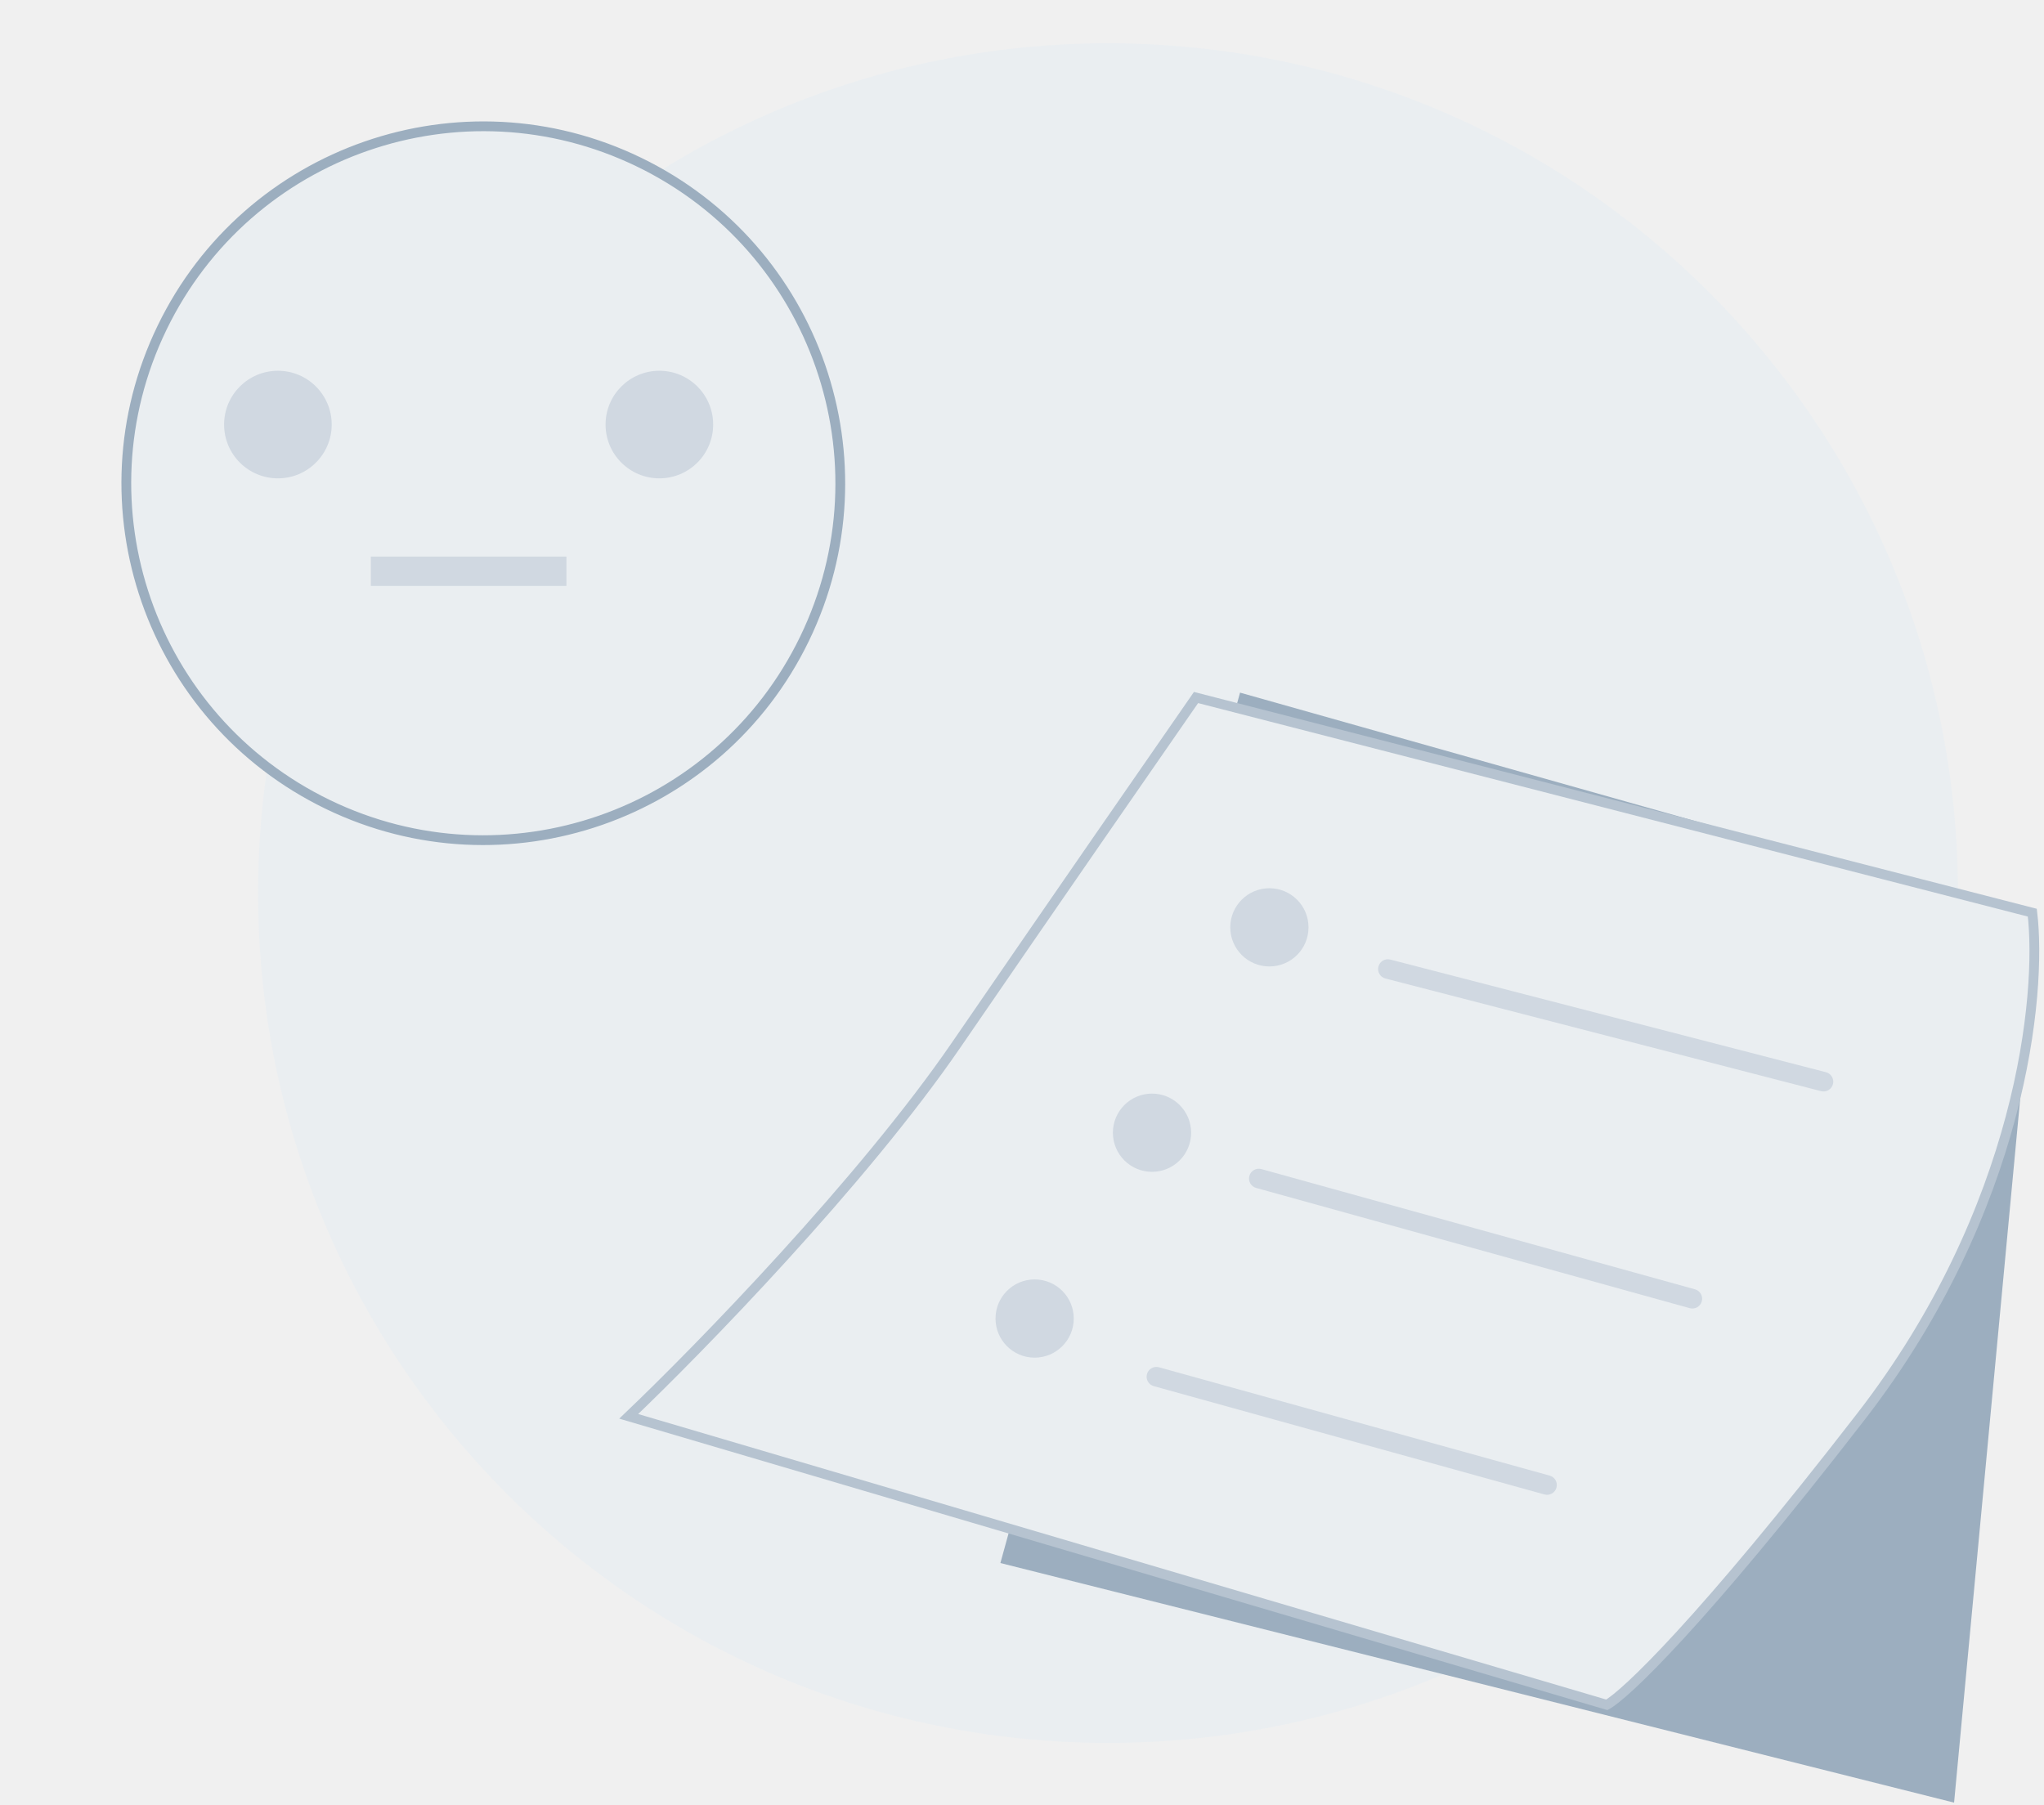
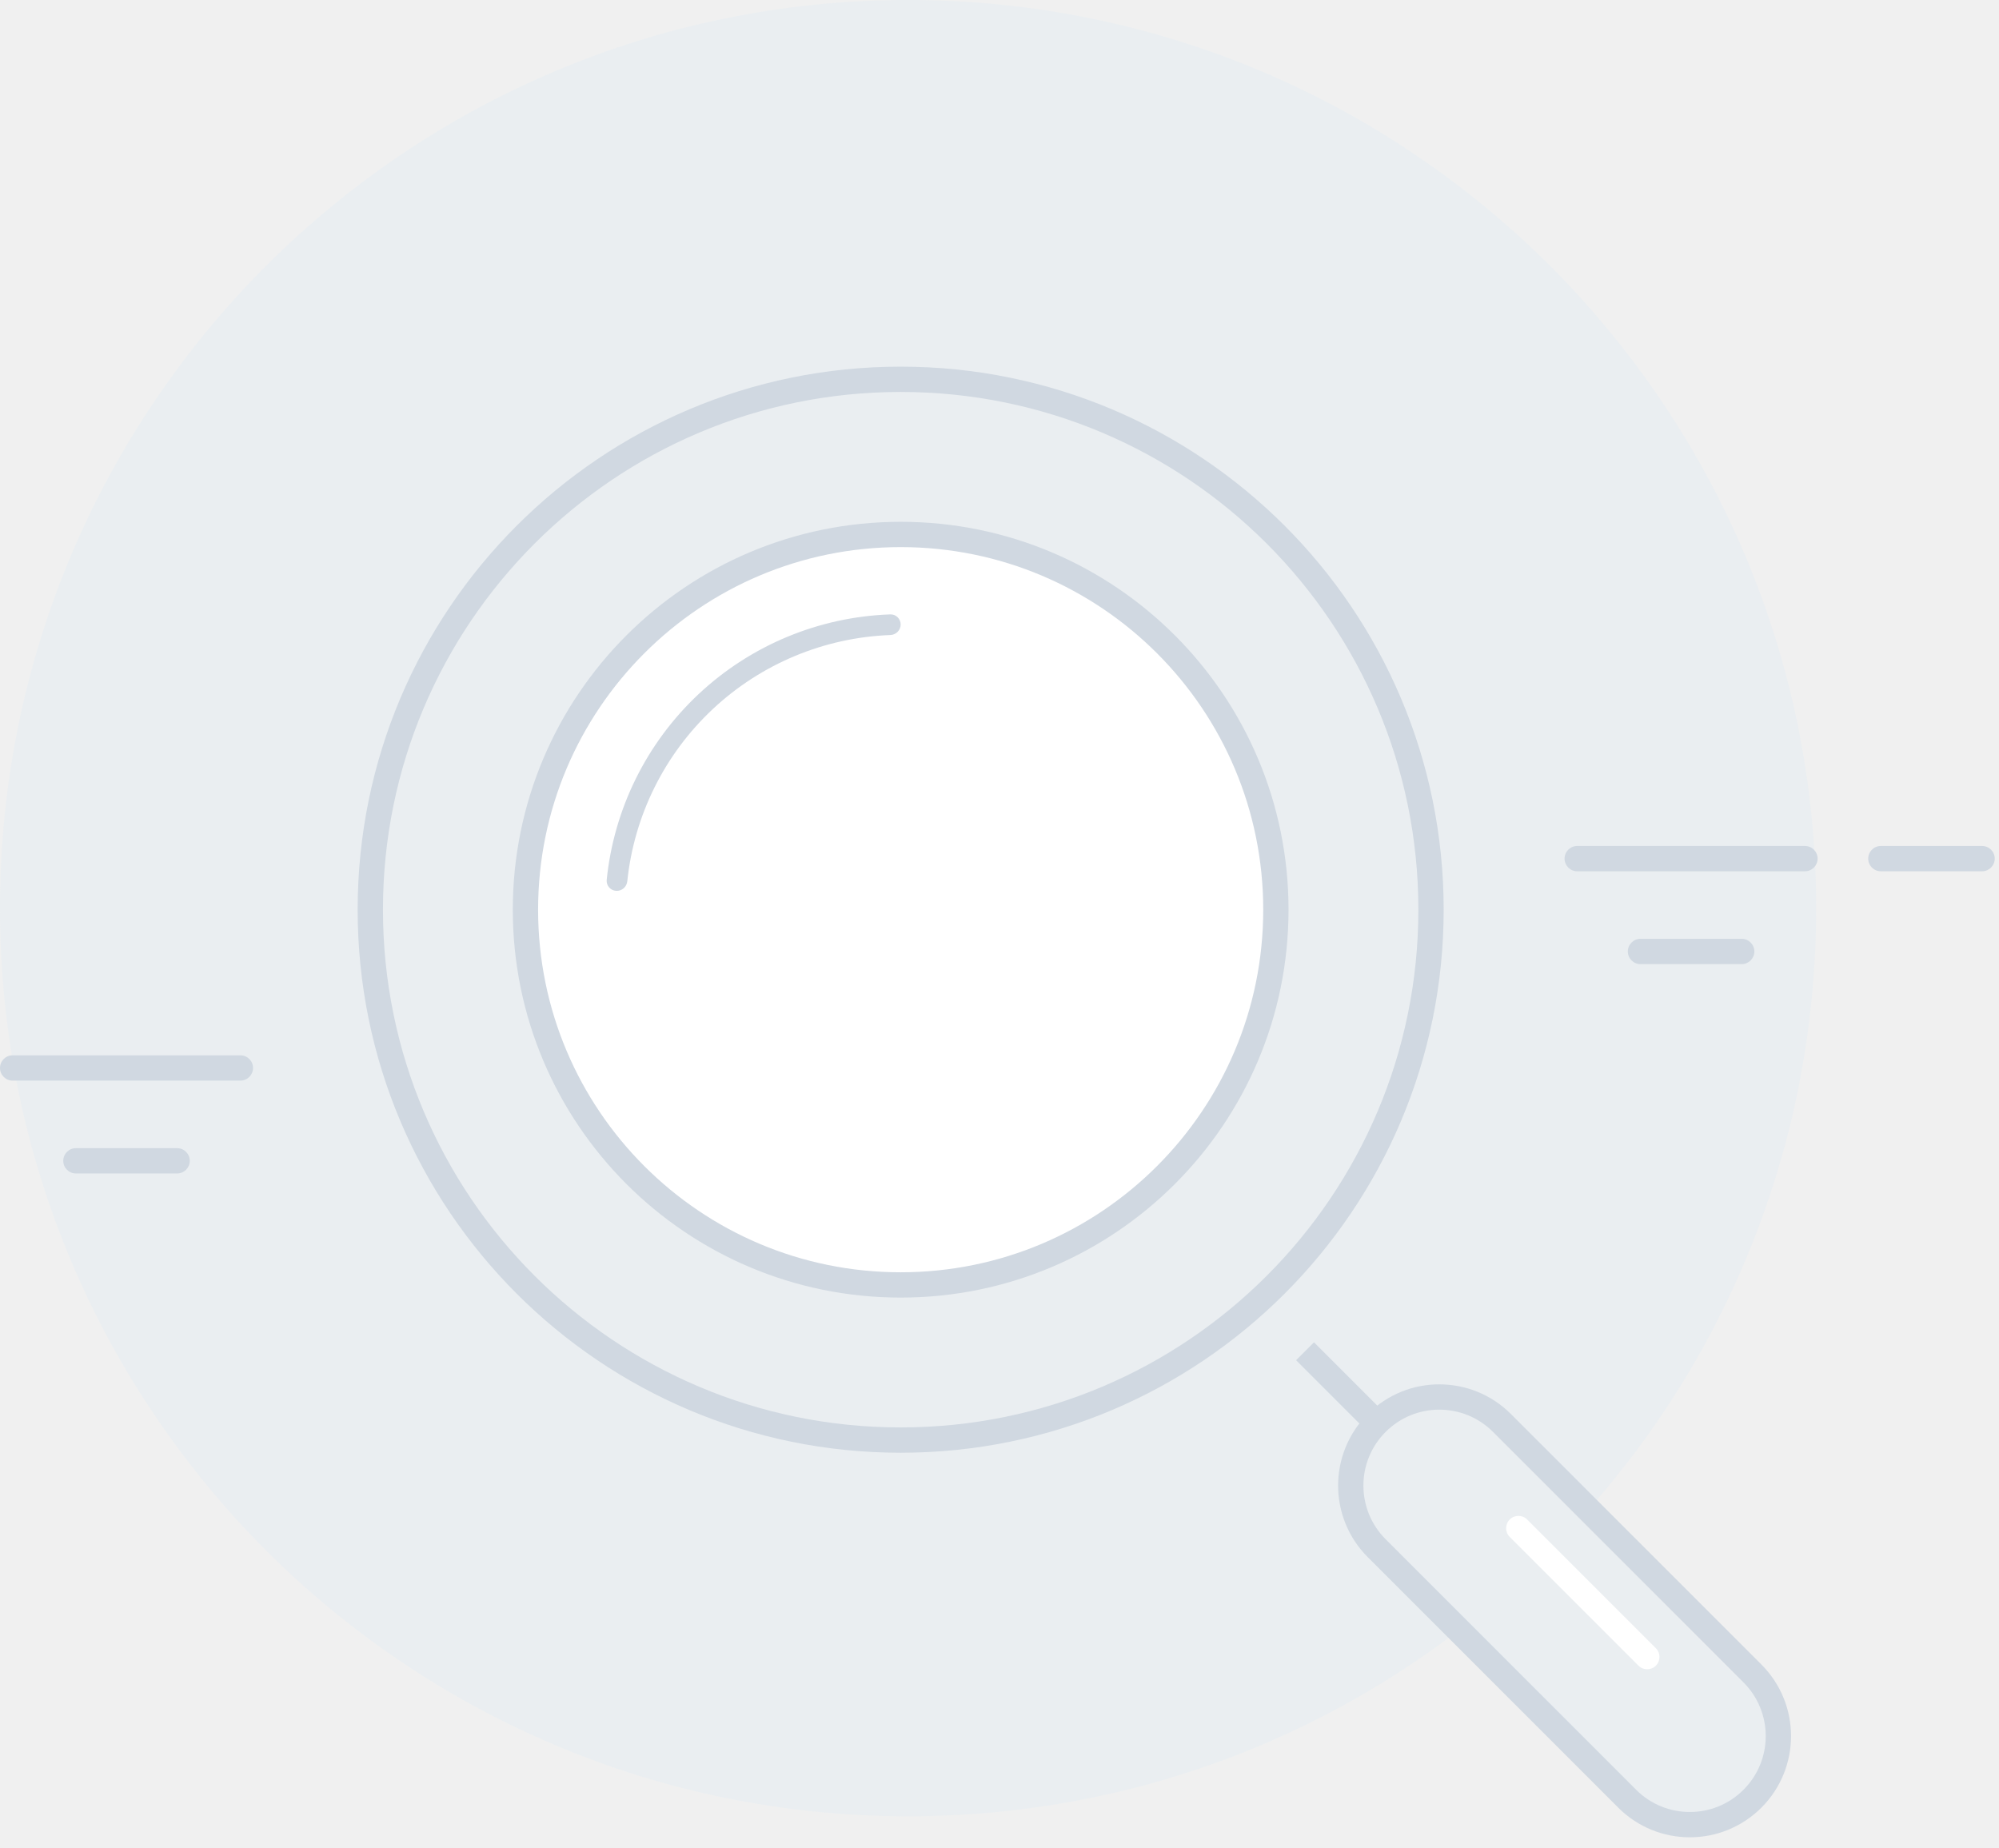
- <svg xmlns="http://www.w3.org/2000/svg" width="171" height="151" viewBox="0 0 171 151" fill="none">
-   <circle cx="92.695" cy="74.728" r="71.103" fill="#EAEEF1" />
-   <path d="M103.742 57.953L170.432 76.774L163.477 150.829L83.693 130.781L103.742 57.953Z" fill="#9CAEBF" />
-   <path d="M170.023 76.365L100.059 58.362C96.65 63.272 87.867 75.956 80.011 87.412C72.155 98.868 58.463 112.915 52.598 118.507L134.427 142.646C135.928 141.828 142.283 135.855 155.703 118.507C169.123 101.159 170.841 83.184 170.023 76.365Z" fill="#EAEEF1" stroke="#B6C3D0" stroke-width="0.818" />
-   <circle cx="106.197" cy="77.592" r="3.273" fill="#D0D8E1" />
-   <circle cx="96.377" cy="94.776" r="3.273" fill="#D0D8E1" />
-   <circle cx="86.557" cy="110.324" r="3.273" fill="#D0D8E1" />
-   <circle cx="40.433" cy="40.433" r="29.859" transform="rotate(25.8347 40.4326 40.4326)" fill="#EAEEF1" stroke="#9CAEBF" stroke-width="0.818" />
-   <rect width="16.366" height="2.455" transform="matrix(1 0 0 -1 31.0225 49.0247)" fill="#D0D8E1" />
-   <circle cx="23.249" cy="35.523" r="4.501" fill="#D0D8E1" />
-   <circle cx="55.162" cy="35.523" r="4.501" fill="#D0D8E1" />
-   <rect x="104.74" y="97.601" width="39.278" height="1.637" rx="0.818" transform="rotate(15.5 104.74 97.6011)" fill="#D0D8E1" />
-   <rect x="96.173" y="114.184" width="35.552" height="1.637" rx="0.818" transform="rotate(15.5 96.1733 114.184)" fill="#D0D8E1" />
-   <rect x="115.522" y="80.084" width="39.278" height="1.637" rx="0.818" transform="rotate(14.5 115.522 80.0842)" fill="#D0D8E1" />
+ <svg xmlns="http://www.w3.org/2000/svg" width="158" height="146" viewBox="0 0 158 146" fill="none">
+   <circle cx="71.775" cy="71.775" r="71.775" fill="#EAEEF1" />
+   <circle cx="71.188" cy="71.897" r="41.919" fill="#EAEEF1" stroke="#D0D8E1" stroke-width="2" />
+   <circle cx="71.188" cy="71.897" r="29.657" fill="white" stroke="#D0D8E1" stroke-width="2" />
+   <path d="M71.188 49.359C71.188 48.908 70.822 48.542 70.373 48.558C64.74 48.754 59.357 50.983 55.229 54.847C51.101 58.71 48.522 63.934 47.953 69.541C47.908 69.989 48.249 70.378 48.698 70.407C49.148 70.437 49.534 70.097 49.581 69.649C50.121 64.455 52.517 59.618 56.343 56.037C60.169 52.456 65.154 50.385 70.373 50.189C70.822 50.172 71.188 49.809 71.188 49.359Z" fill="#D0D8E1" />
+   <rect x="103.864" y="117.411" width="14" height="42" rx="7" transform="rotate(-45 103.864 117.411)" fill="#EAEEF1" stroke="#D0D8E1" stroke-width="2" />
+   <rect x="118.64" y="120.781" width="1.948" height="16.336" rx="0.974" transform="rotate(-45 118.64 120.781)" fill="white" />
+   <rect x="102.442" y="107.503" width="2" height="8" transform="rotate(-45 102.442 107.503)" fill="#D0D8E1" />
+   <rect x="123.663" y="66.861" width="20" height="2" rx="1" fill="#D0D8E1" />
+   <rect y="83.406" width="20" height="2" rx="1" fill="#D0D8E1" />
+   <rect x="147.663" y="66.861" width="10" height="2" rx="1" fill="#D0D8E1" />
+   <rect x="128.663" y="74.199" width="10" height="2" rx="1" fill="#D0D8E1" />
+   <rect x="5" y="90.744" width="10" height="2" rx="1" fill="#D0D8E1" />
</svg>
